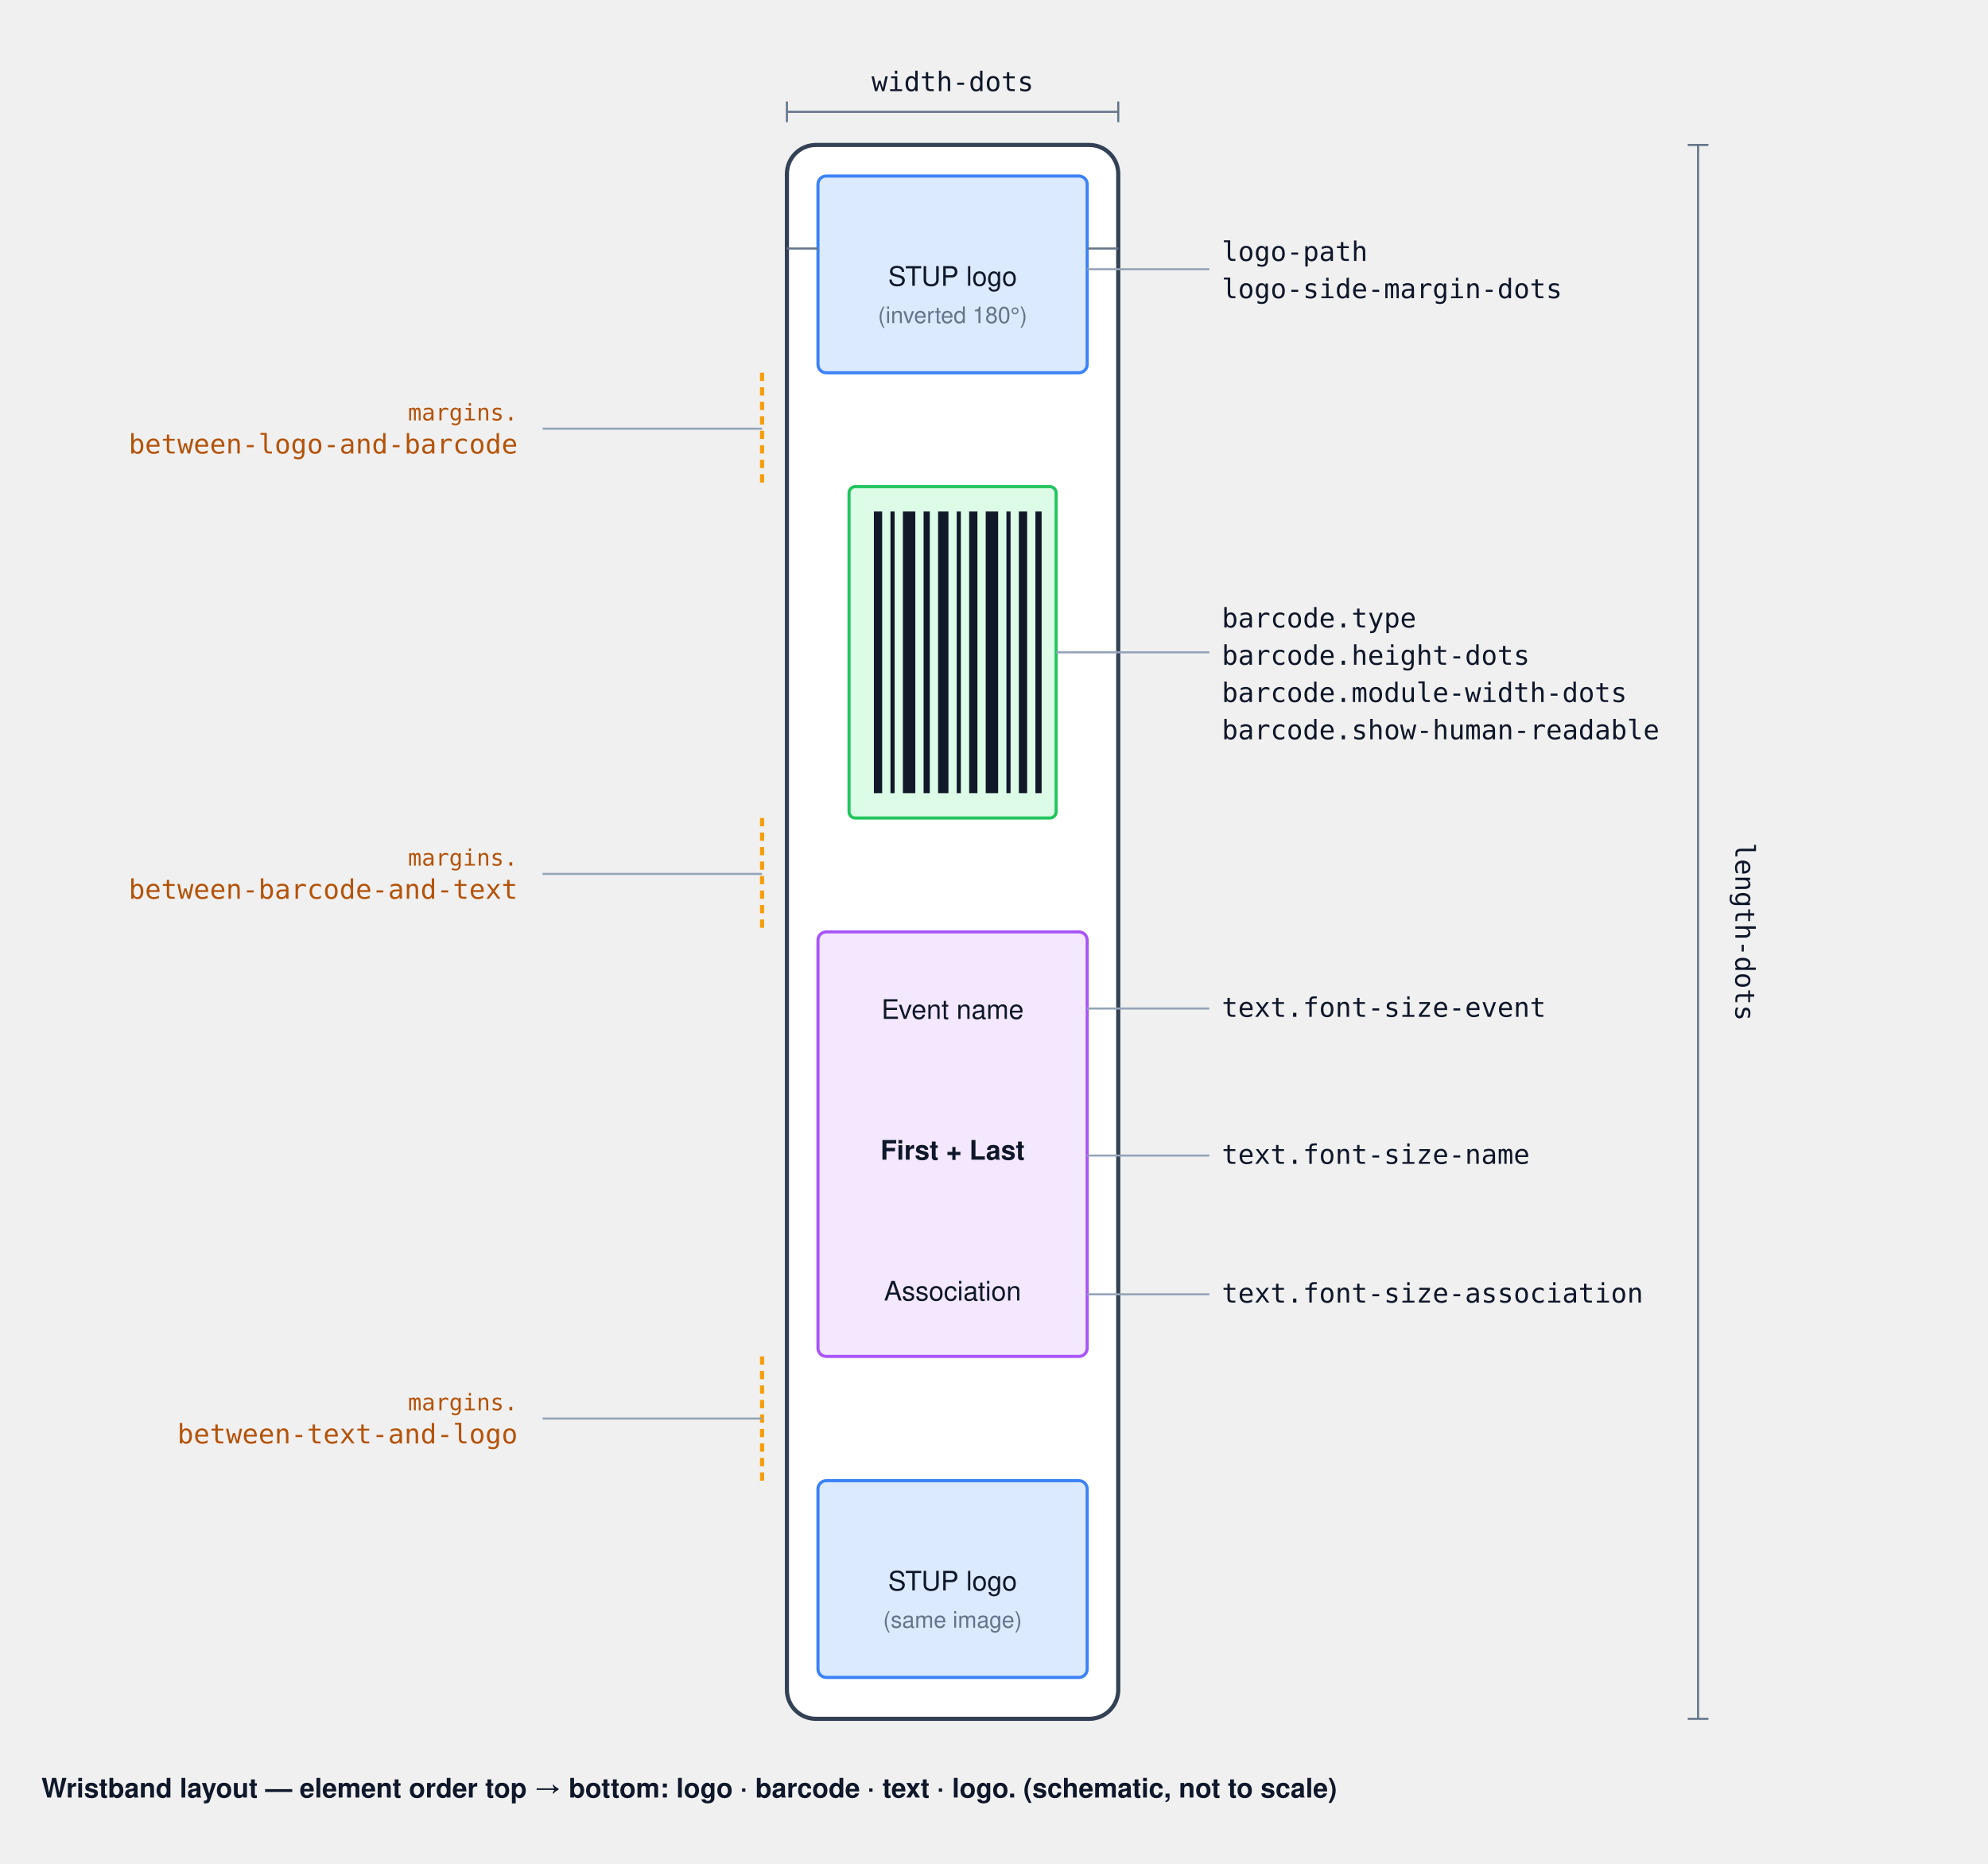
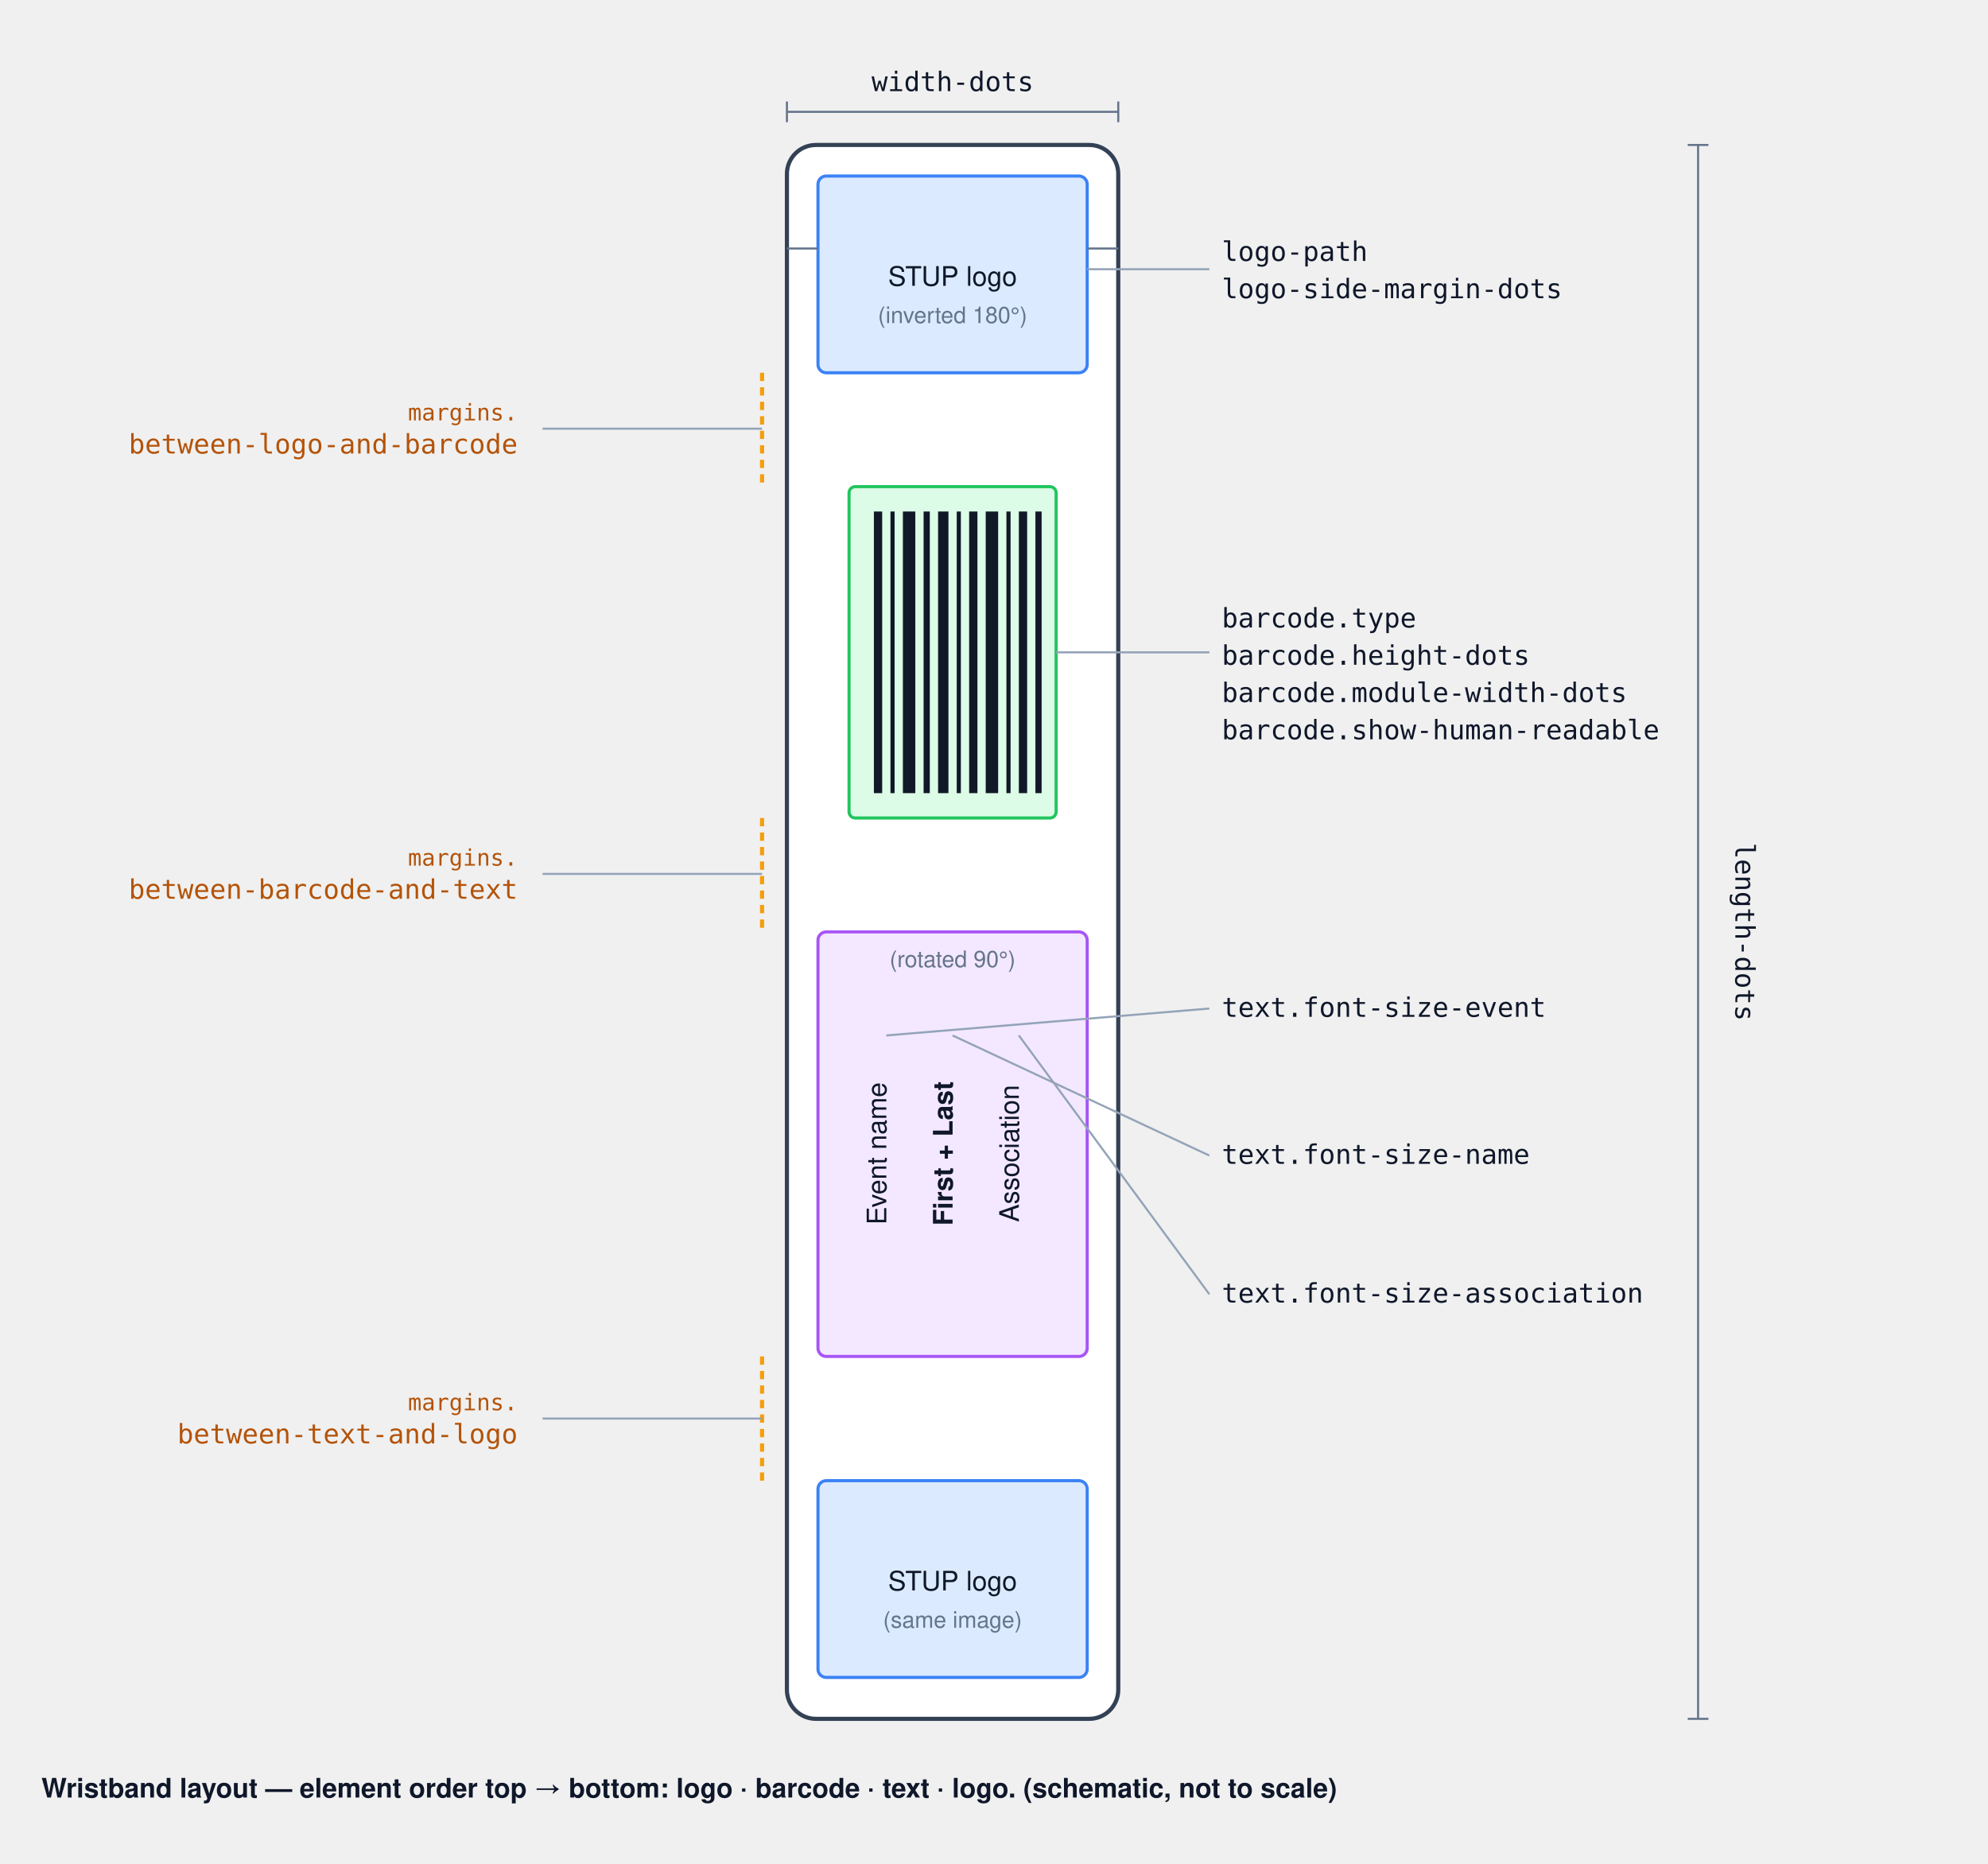
<svg xmlns="http://www.w3.org/2000/svg" width="960" height="900" viewBox="0 0 960 900" font-family="-apple-system, Segoe UI, Helvetica, Arial, sans-serif">
  <style>
    .band   { fill:#ffffff; stroke:#334155; stroke-width:2; }
    .logo   { fill:#dbeafe; stroke:#3b82f6; stroke-width:1.5; }
    .text   { fill:#f3e8ff; stroke:#a855f7; stroke-width:1.5; }
    .bar    { fill:#111827; }
    .barbox { fill:#dcfce7; stroke:#22c55e; stroke-width:1.5; }
    .gap    { stroke:#f59e0b; stroke-width:2; stroke-dasharray:4 3; }
    .lead   { stroke:#94a3b8; stroke-width:1; }
    .dim    { stroke:#64748b; stroke-width:1; }
    .lbl    { font-size:13px; fill:#0f172a; }
    .pre    { font-size:11px; fill:#b45309; }
    .key    { font-size:13px; fill:#b45309; }
    .code   { font-family:ui-monospace, SFMono-Regular, Menlo, monospace; }
    .cap    { font-size:11px; fill:#64748b; }
    .ttl    { font-size:13px; font-weight:600; fill:#0f172a; }
  </style>
  <rect class="band" x="380" y="70" width="160" height="760" rx="14" />
  <rect class="logo" x="395" y="85" width="130" height="95" rx="4" />
  <text class="lbl" x="460" y="138" text-anchor="middle">STUP logo</text>
  <text class="cap" x="460" y="156" text-anchor="middle">(inverted 180°)</text>
  <rect class="barbox" x="410" y="235" width="100" height="160" rx="3" />
  <g class="bar">
    <rect x="422" y="247" width="4" height="136" />
    <rect x="430" y="247" width="2" height="136" />
    <rect x="436" y="247" width="6" height="136" />
    <rect x="446" y="247" width="3" height="136" />
    <rect x="453" y="247" width="5" height="136" />
    <rect x="462" y="247" width="2" height="136" />
    <rect x="468" y="247" width="4" height="136" />
    <rect x="476" y="247" width="6" height="136" />
    <rect x="486" y="247" width="2" height="136" />
    <rect x="492" y="247" width="4" height="136" />
    <rect x="500" y="247" width="3" height="136" />
  </g>
  <rect class="text" x="395" y="450" width="130" height="205" rx="4" />
-   <text class="lbl" x="460" y="492" text-anchor="middle">Event name</text>
-   <text class="lbl" x="460" y="560" text-anchor="middle" font-size="17" font-weight="600">First + Last</text>
-   <text class="lbl" x="460" y="628" text-anchor="middle">Association</text>
+   <text class="cap" x="460" y="467" text-anchor="middle">(rotated 90°)</text>
+   <text class="lbl" x="428" y="557" text-anchor="middle" transform="rotate(-90 428 557)">Event name</text>
+   <text class="lbl" x="460" y="557" text-anchor="middle" font-size="17" font-weight="600" transform="rotate(-90 460 557)">First + Last</text>
+   <text class="lbl" x="492" y="557" text-anchor="middle" transform="rotate(-90 492 557)">Association</text>
  <rect class="logo" x="395" y="715" width="130" height="95" rx="4" />
  <text class="lbl" x="460" y="768" text-anchor="middle">STUP logo</text>
  <text class="cap" x="460" y="786" text-anchor="middle">(same image)</text>
  <line class="gap" x1="368" y1="180" x2="368" y2="235" />
  <line class="lead" x1="368" y1="207" x2="262" y2="207" />
  <text class="code pre" x="250" y="203" text-anchor="end">margins.</text>
  <text class="code key" x="250" y="219" text-anchor="end">between-logo-and-barcode</text>
  <line class="gap" x1="368" y1="395" x2="368" y2="450" />
  <line class="lead" x1="368" y1="422" x2="262" y2="422" />
  <text class="code pre" x="250" y="418" text-anchor="end">margins.</text>
  <text class="code key" x="250" y="434" text-anchor="end">between-barcode-and-text</text>
  <line class="gap" x1="368" y1="655" x2="368" y2="715" />
  <line class="lead" x1="368" y1="685" x2="262" y2="685" />
  <text class="code pre" x="250" y="681" text-anchor="end">margins.</text>
  <text class="code key" x="250" y="697" text-anchor="end">between-text-and-logo</text>
  <line class="lead" x1="525" y1="130" x2="584" y2="130" />
  <text class="code lbl" x="590" y="126">logo-path</text>
  <text class="code lbl" x="590" y="144">logo-side-margin-dots</text>
  <line class="lead" x1="510" y1="315" x2="584" y2="315" />
  <text class="code lbl" x="590" y="303">barcode.type</text>
  <text class="code lbl" x="590" y="321">barcode.height-dots</text>
  <text class="code lbl" x="590" y="339">barcode.module-width-dots</text>
  <text class="code lbl" x="590" y="357">barcode.show-human-readable</text>
-   <line class="lead" x1="525" y1="487" x2="584" y2="487" />
+   <line class="lead" x1="428" y1="500" x2="584" y2="487" />
  <text class="code lbl" x="590" y="491">text.font-size-event</text>
-   <line class="lead" x1="525" y1="558" x2="584" y2="558" />
+   <line class="lead" x1="460" y1="500" x2="584" y2="558" />
  <text class="code lbl" x="590" y="562">text.font-size-name</text>
-   <line class="lead" x1="525" y1="625" x2="584" y2="625" />
+   <line class="lead" x1="492" y1="500" x2="584" y2="625" />
  <text class="code lbl" x="590" y="629">text.font-size-association</text>
  <line class="dim" x1="380" y1="54" x2="540" y2="54" />
  <line class="dim" x1="380" y1="49" x2="380" y2="59" />
  <line class="dim" x1="540" y1="49" x2="540" y2="59" />
  <text class="code lbl" x="460" y="44" text-anchor="middle">width-dots</text>
  <line class="dim" x1="820" y1="70" x2="820" y2="830" />
  <line class="dim" x1="815" y1="70" x2="825" y2="70" />
  <line class="dim" x1="815" y1="830" x2="825" y2="830" />
  <text class="code lbl" x="838" y="450" transform="rotate(90 838 450)" text-anchor="middle">length-dots</text>
  <line class="dim" x1="380" y1="120" x2="395" y2="120" />
  <line class="dim" x1="525" y1="120" x2="540" y2="120" />
  <text class="ttl" x="20" y="868">Wristband layout — element order top → bottom: logo · barcode · text · logo. (schematic, not to scale)</text>
</svg>
